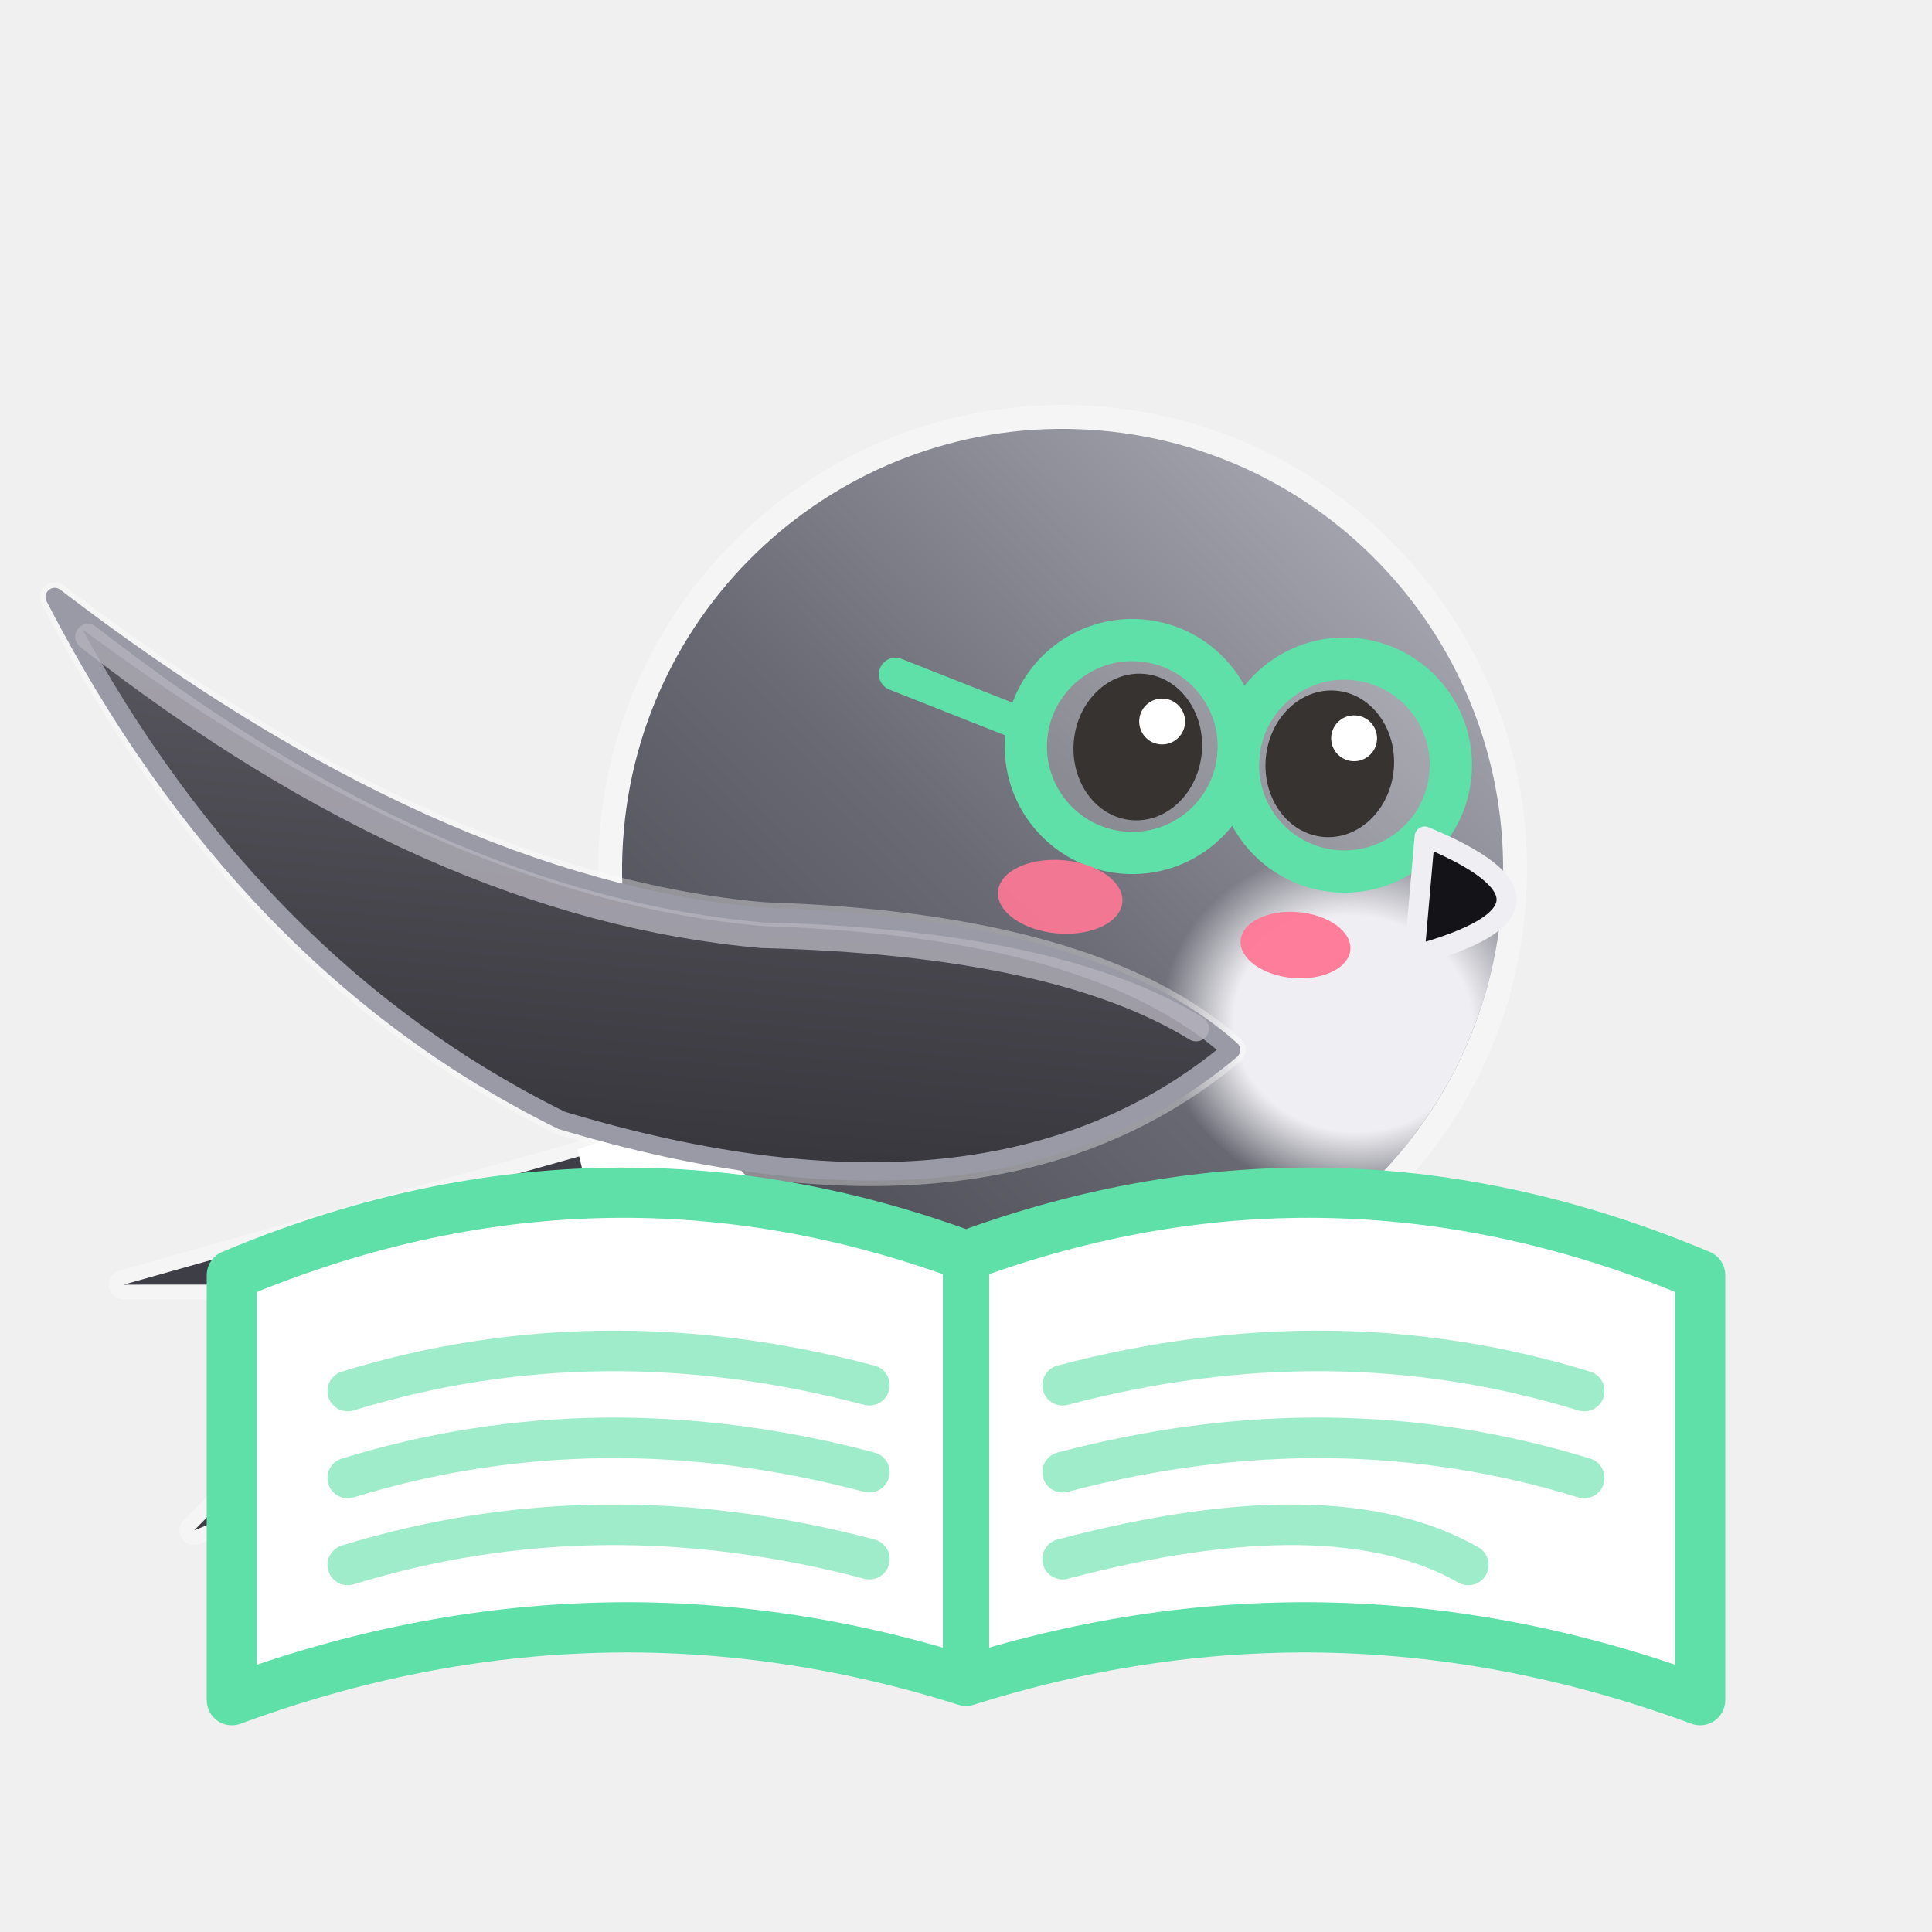
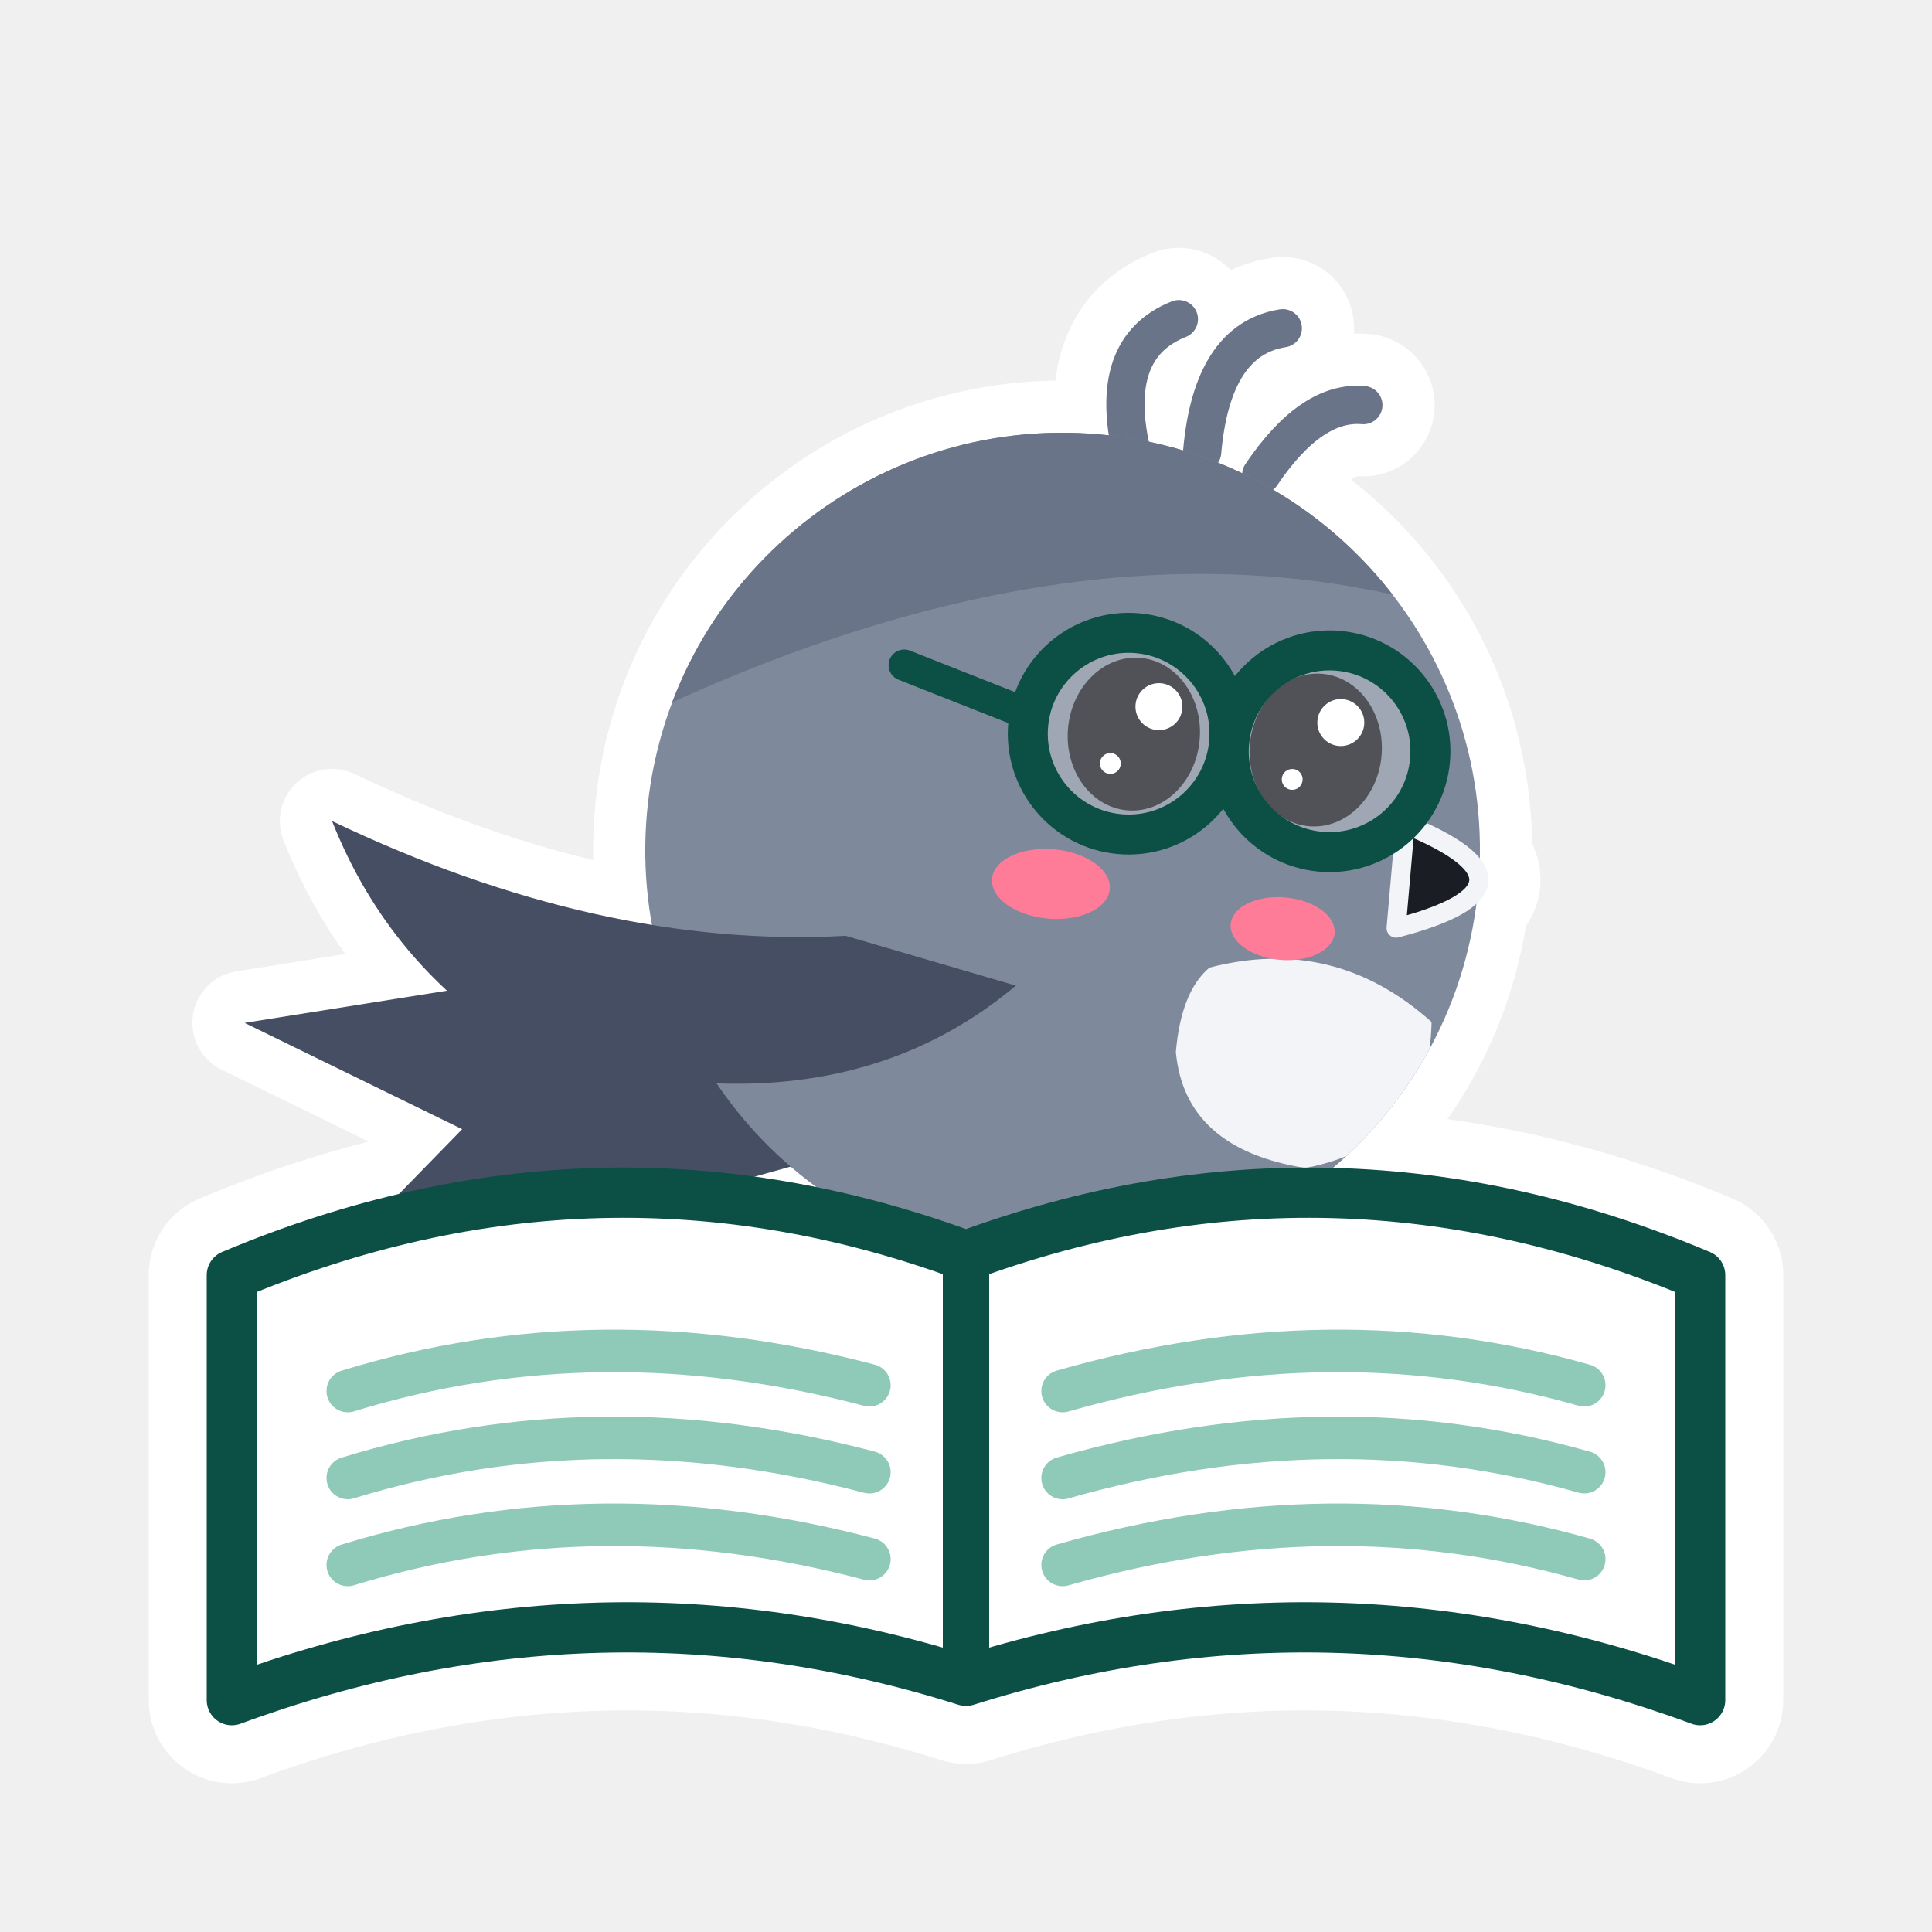
<svg xmlns="http://www.w3.org/2000/svg" viewBox="0 0 100 100" width="1024" height="1024">
-   <g transform="translate(55 45) rotate(5) scale(0.95)">
+   <g>
+     <g transform="translate(55 44) rotate(5) scale(0.9)">
+       <defs>
+         <clipPath id="wyd">
+           <circle r="24" stroke="#FFFFFF" stroke-width="6" stroke-linejoin="round" />
+         </clipPath>
+       </defs>
+       <path d="M-14 6 L-46 14 L-33 19 L-42 30 L-10 18 Z" fill="#FFFFFF" stroke="#FFFFFF" stroke-width="6" stroke-linejoin="round" />
+       <path d="M2 21 l-1.5 5 M6.5 21.5 l0.5 5" fill="none" stroke="#FFFFFF" stroke-width="7.8" stroke-linecap="round" />
+       <path d="M2 -23 Q0 -29 4 -31 M6 -23.5 Q6 -30 10 -31 M9.5 -22.5 Q12 -27 15 -27" fill="none" stroke="#FFFFFF" stroke-width="8.2" stroke-linecap="round" />
+       <circle r="24" fill="#FFFFFF" stroke="#FFFFFF" stroke-width="6" stroke-linejoin="round" />
+       <g clip-path="url(#wyd)">
+         <path d="M-24 -24 L24 -24 L24 -15 Q2 -21 -24 -6 Z" fill="#FFFFFF" stroke="#FFFFFF" stroke-width="6" stroke-linejoin="round" />
+         <path d="M-26 0 Q-23 15 -8 25 L-14 30 L-32 10 Z" fill="#FFFFFF" stroke="#FFFFFF" stroke-width="6" stroke-linejoin="round" />
+         <path d="M9 6 Q16 3.5 22 8 Q22.5 15 15.5 17 Q8.5 16.5 7.5 11 Q7.5 7.5 9 6 Z" fill="#FFFFFF" stroke="#FFFFFF" stroke-width="6" stroke-linejoin="round" />
+       </g>
+       <path d="M-2 8 Q-12 18 -30 14 Q-38 10 -42 2 Q-26 8 -12 6 Z" fill="#FFFFFF" stroke="#FFFFFF" stroke-width="6" stroke-linejoin="round" />
+       <ellipse cx="3.5" cy="-7" rx="3.8" ry="4.4" fill="#FFFFFF" stroke="#FFFFFF" stroke-width="6" stroke-linejoin="round" />
+       <circle cx="4.8" cy="-8.7" r="1.35" fill="#FFFFFF" stroke="#FFFFFF" stroke-width="6" stroke-linejoin="round" />
+       <circle cx="2.3" cy="-5.2" r="0.6" fill="#FFFFFF" stroke="#FFFFFF" stroke-width="6" stroke-linejoin="round" />
+       <ellipse cx="14" cy="-7" rx="3.8" ry="4.4" fill="#FFFFFF" stroke="#FFFFFF" stroke-width="6" stroke-linejoin="round" />
+       <circle cx="15.3" cy="-8.7" r="1.35" fill="#FFFFFF" stroke="#FFFFFF" stroke-width="6" stroke-linejoin="round" />
+       <circle cx="12.8" cy="-5.2" r="0.6" fill="#FFFFFF" stroke="#FFFFFF" stroke-width="6" stroke-linejoin="round" />
+       <path d="M19.5 -3.2 Q28.5 -0.4 19.5 2.8 Z" fill="#FFFFFF" stroke="#FFFFFF" stroke-width="7.1" stroke-linejoin="round" />
+       <ellipse cx="-0.5" cy="2" rx="3.4" ry="2" fill="#FFFFFF" stroke="#FFFFFF" stroke-width="6" stroke-linejoin="round" />
+       <ellipse cx="13" cy="3.4" rx="3" ry="1.8" fill="#FFFFFF" stroke="#FFFFFF" stroke-width="6" stroke-linejoin="round" />
+       <circle cx="3.2" cy="-7" r="5.8" fill="#FFFFFF" stroke="#FFFFFF" stroke-width="8.3" />
+       <circle cx="14.8" cy="-7" r="5.8" fill="#FFFFFF" stroke="#FFFFFF" stroke-width="8.3" />
+       <path d="M-2.6 -7.6 L-10 -9.8" stroke="#FFFFFF" stroke-width="7.8" stroke-linecap="round" />
+       <path d="M8.9 -7.4 Q9 -9 9.2 -7.4" stroke="#FFFFFF" stroke-width="7.6" fill="none" />
+     </g>
+     <path d="M12 66 Q31 58 50 65 Q69 58 88 66 L88 88 Q69 81 50 87 Q31 81 12 88 Z" fill="#FFFFFF" stroke="#FFFFFF" stroke-width="8.6" stroke-linejoin="round" />
+     <path d="M50 65 L50 87" stroke="#FFFFFF" stroke-width="8.4" stroke-linecap="round" />
+     <path d="M18 72 Q31 68 45 71.7" fill="none" stroke="#FFFFFF" stroke-width="8.2" stroke-linecap="round" />
+     <path d="M55 72 Q69 68 82 71.7" fill="none" stroke="#FFFFFF" stroke-width="8.2" stroke-linecap="round" />
+     <path d="M18 76.5 Q31 72.5 45 76.2" fill="none" stroke="#FFFFFF" stroke-width="8.2" stroke-linecap="round" />
+     <path d="M55 76.5 Q69 72.5 82 76.2" fill="none" stroke="#FFFFFF" stroke-width="8.2" stroke-linecap="round" />
+     <path d="M18 81 Q31 77 45 80.7" fill="none" stroke="#FFFFFF" stroke-width="8.2" stroke-linecap="round" />
+     <path d="M55 81 Q69 77 82 80.7" fill="none" stroke="#FFFFFF" stroke-width="8.2" stroke-linecap="round" />
+   </g>
+   <g transform="translate(55 44) rotate(5) scale(0.9)">
    <defs>
-       <clipPath id="ce2">
+       <clipPath id="byd">
        <circle r="24" />
      </clipPath>
-       <linearGradient id="ge2" x1="0.85" y1="0.1" x2="0.15" y2="0.95">
-         <stop offset="0" stop-color="#A6A6B0" />
-         <stop offset="0.55" stop-color="#6A6A74" />
-         <stop offset="1" stop-color="#4A4A53" />
-       </linearGradient>
-       <linearGradient id="we2" x1="0" y1="0" x2="0" y2="1">
-         <stop offset="0" stop-color="#5A5860" />
-         <stop offset="1" stop-color="#38373E" />
-       </linearGradient>
-       <radialGradient id="te2" cx="0.5" cy="0.5" r="0.5">
-         <stop offset="0" stop-color="#EFEFF3" />
-         <stop offset="0.62" stop-color="#EFEFF3" />
-         <stop offset="1" stop-color="#EFEFF3" stop-opacity="0" />
-       </radialGradient>
    </defs>
-     <path d="M-12 13 L-49 27 L-32 25.5 L-44 40 L-9 22 Z" fill="none" stroke="#FFFFFF" stroke-opacity="0.35" stroke-width="1.6" stroke-linejoin="round" />
-     <path d="M-12 13 L-49 27 L-32 25.5 L-44 40 L-9 22 Z" fill="#3E3E46" />
-     <path d="M-12.5 12 L-25 17.5 L-21.5 28 L-9 22 Z" fill="#FFFFFF" />
-     <circle r="24.6" fill="none" stroke="#FFFFFF" stroke-opacity="0.35" stroke-width="1.4" />
-     <circle r="24" fill="url(#ge2)" />
-     <g clip-path="url(#ce2)">
-       <ellipse cx="16.5" cy="7" rx="10.5" ry="9.5" fill="url(#te2)" />
-       <path d="M7.6 19.5 Q10 21.9 12.4 19.5" fill="none" stroke="#C2C2CA" stroke-width="0.85" stroke-linecap="round" />
-       <path d="M13.6 19 Q16 21.4 18.4 19" fill="none" stroke="#C2C2CA" stroke-width="0.85" stroke-linecap="round" />
-       <path d="M10.6 22.5 Q13 24.9 15.4 22.5" fill="none" stroke="#C2C2CA" stroke-width="0.85" stroke-linecap="round" />
+     <path d="M-14 6 L-46 14 L-33 19 L-42 30 L-10 18 Z" fill="#454E62" />
+     <path d="M2 21 l-1.5 5 M6.5 21.5 l0.5 5" fill="none" stroke="#454E62" stroke-width="1.8" stroke-linecap="round" />
+     <path d="M2 -23 Q0 -29 4 -31 M6 -23.5 Q6 -30 10 -31 M9.5 -22.5 Q12 -27 15 -27" fill="none" stroke="#6A7488" stroke-width="2.2" stroke-linecap="round" />
+     <circle r="24" fill="#7F899C" />
+     <g clip-path="url(#byd)">
+       <path d="M-24 -24 L24 -24 L24 -15 Q2 -21 -24 -6 Z" fill="#6A7488" />
+       <path d="M-26 0 Q-23 15 -8 25 L-14 30 L-32 10 Z" fill="#FFFFFF" />
+       <path d="M9 6 Q16 3.5 22 8 Q22.5 15 15.5 17 Q8.5 16.5 7.5 11 Q7.5 7.5 9 6 Z" fill="#F2F4F8" />
    </g>
-     <path d="M10 9 Q-2 21 -26 16 Q-44 9 -56 -10 Q-34 4 -16 4 Q2 3 10 9 Z" fill="none" stroke="#FFFFFF" stroke-opacity="0.35" stroke-width="1.6" stroke-linejoin="round" />
-     <path d="M10 9 Q-2 21 -26 16 Q-44 9 -56 -10 Q-34 4 -16 4 Q2 3 10 9 Z" fill="url(#we2)" stroke="#9A9AA6" stroke-width="1" stroke-linejoin="round" />
-     <path d="M-54 -8 Q-34 5 -16 5 Q0 4 8 8" fill="none" stroke="#B4B1BC" stroke-width="1.4" stroke-linecap="round" opacity="0.8" />
-     <ellipse cx="3.5" cy="-7" rx="3.5" ry="4" fill="#16120F" />
-     <circle cx="4.7" cy="-8.5" r="1.25" fill="#FFFFFF" />
-     <ellipse cx="14" cy="-7" rx="3.5" ry="4" fill="#16120F" />
-     <circle cx="15.2" cy="-8.5" r="1.25" fill="#FFFFFF" />
-     <circle cx="3.2" cy="-7" r="5.8" fill="#FFFFFF" fill-opacity="0.14" stroke="#5FE0A8" stroke-width="2.3" />
-     <circle cx="14.8" cy="-7" r="5.8" fill="#FFFFFF" fill-opacity="0.14" stroke="#5FE0A8" stroke-width="2.3" />
-     <path d="M-2.6 -7.6 L-10 -9.8" stroke="#5FE0A8" stroke-width="1.8" stroke-linecap="round" />
-     <path d="M19.5 -3.5 Q29 -0.5 19.5 3 Z" fill="#141418" stroke="#EFEFF3" stroke-width="1.1" stroke-linejoin="round" />
-     <ellipse cx="0" cy="1.5" rx="3.4" ry="2" fill="#FF7896" fill-opacity="0.9" />
-     <ellipse cx="13" cy="3" rx="3" ry="1.8" fill="#FF7896" fill-opacity="0.95" />
+     <path d="M-2 8 Q-12 18 -30 14 Q-38 10 -42 2 Q-26 8 -12 6 Z" fill="#454E62" />
+     <ellipse cx="3.5" cy="-7" rx="3.8" ry="4.4" fill="#17181F" />
+     <circle cx="4.8" cy="-8.7" r="1.35" fill="#FFFFFF" />
+     <circle cx="2.3" cy="-5.2" r="0.6" fill="#FFFFFF" />
+     <ellipse cx="14" cy="-7" rx="3.8" ry="4.4" fill="#17181F" />
+     <circle cx="15.3" cy="-8.7" r="1.35" fill="#FFFFFF" />
+     <circle cx="12.8" cy="-5.2" r="0.6" fill="#FFFFFF" />
+     <path d="M19.5 -3.2 Q28.5 -0.4 19.5 2.8 Z" fill="#1B1D24" stroke="#F2F4F8" stroke-width="1.1" stroke-linejoin="round" />
+     <ellipse cx="-0.5" cy="2" rx="3.4" ry="2" fill="#FF7C98" />
+     <ellipse cx="13" cy="3.4" rx="3" ry="1.8" fill="#FF7C98" />
+     <circle cx="3.2" cy="-7" r="5.8" fill="#FFFFFF" fill-opacity="0.25" stroke="#0B4F45" stroke-width="2.3" />
+     <circle cx="14.8" cy="-7" r="5.8" fill="#FFFFFF" fill-opacity="0.25" stroke="#0B4F45" stroke-width="2.3" />
+     <path d="M-2.6 -7.6 L-10 -9.8" stroke="#0B4F45" stroke-width="1.8" stroke-linecap="round" />
+     <path d="M8.9 -7.4 Q9 -9 9.2 -7.4" stroke="#0B4F45" stroke-width="1.6" fill="none" />
  </g>
-   <path d="M12 66 Q31 58 50 65 Q69 58 88 66 L88 88 Q69 81 50 87 Q31 81 12 88 Z" fill="#FFFFFF" stroke="#5FE0A8" stroke-width="2.6" stroke-linejoin="round" />
-   <path d="M50 65 L50 87" stroke="#5FE0A8" stroke-width="2.4" stroke-linecap="round" />
-   <path d="M18 72.0 Q31 68.0 45 71.7" fill="none" stroke="#5FE0A8" stroke-opacity="0.6" stroke-width="2.1" stroke-linecap="round" />
-   <path d="M55 71.7 Q69 68.0 82 72.0" fill="none" stroke="#5FE0A8" stroke-opacity="0.6" stroke-width="2.1" stroke-linecap="round" />
-   <path d="M18 76.5 Q31 72.5 45 76.2" fill="none" stroke="#5FE0A8" stroke-opacity="0.6" stroke-width="2.1" stroke-linecap="round" />
-   <path d="M55 76.2 Q69 72.5 82 76.5" fill="none" stroke="#5FE0A8" stroke-opacity="0.6" stroke-width="2.1" stroke-linecap="round" />
-   <path d="M18 81.0 Q31 77.0 45 80.7" fill="none" stroke="#5FE0A8" stroke-opacity="0.6" stroke-width="2.1" stroke-linecap="round" />
-   <path d="M55 80.7 Q69 77.0 76 81.0" fill="none" stroke="#5FE0A8" stroke-opacity="0.6" stroke-width="2.1" stroke-linecap="round" />
+   <path d="M12 66 Q31 58 50 65 Q69 58 88 66 L88 88 Q69 81 50 87 Q31 81 12 88 Z" fill="#FFFFFF" stroke="#0B4F45" stroke-width="2.6" stroke-linejoin="round" />
+   <path d="M50 65 L50 87" stroke="#0B4F45" stroke-width="2.4" stroke-linecap="round" />
+   <path d="M18 72 Q31 68 45 71.7" fill="none" stroke="#8FC9B8" stroke-width="2.2" stroke-linecap="round" />
+   <path d="M55 72 Q69 68 82 71.7" fill="none" stroke="#8FC9B8" stroke-width="2.2" stroke-linecap="round" />
+   <path d="M18 76.5 Q31 72.5 45 76.2" fill="none" stroke="#8FC9B8" stroke-width="2.2" stroke-linecap="round" />
+   <path d="M55 76.5 Q69 72.5 82 76.2" fill="none" stroke="#8FC9B8" stroke-width="2.2" stroke-linecap="round" />
+   <path d="M18 81 Q31 77 45 80.7" fill="none" stroke="#8FC9B8" stroke-width="2.2" stroke-linecap="round" />
+   <path d="M55 81 Q69 77 82 80.7" fill="none" stroke="#8FC9B8" stroke-width="2.2" stroke-linecap="round" />
</svg>
